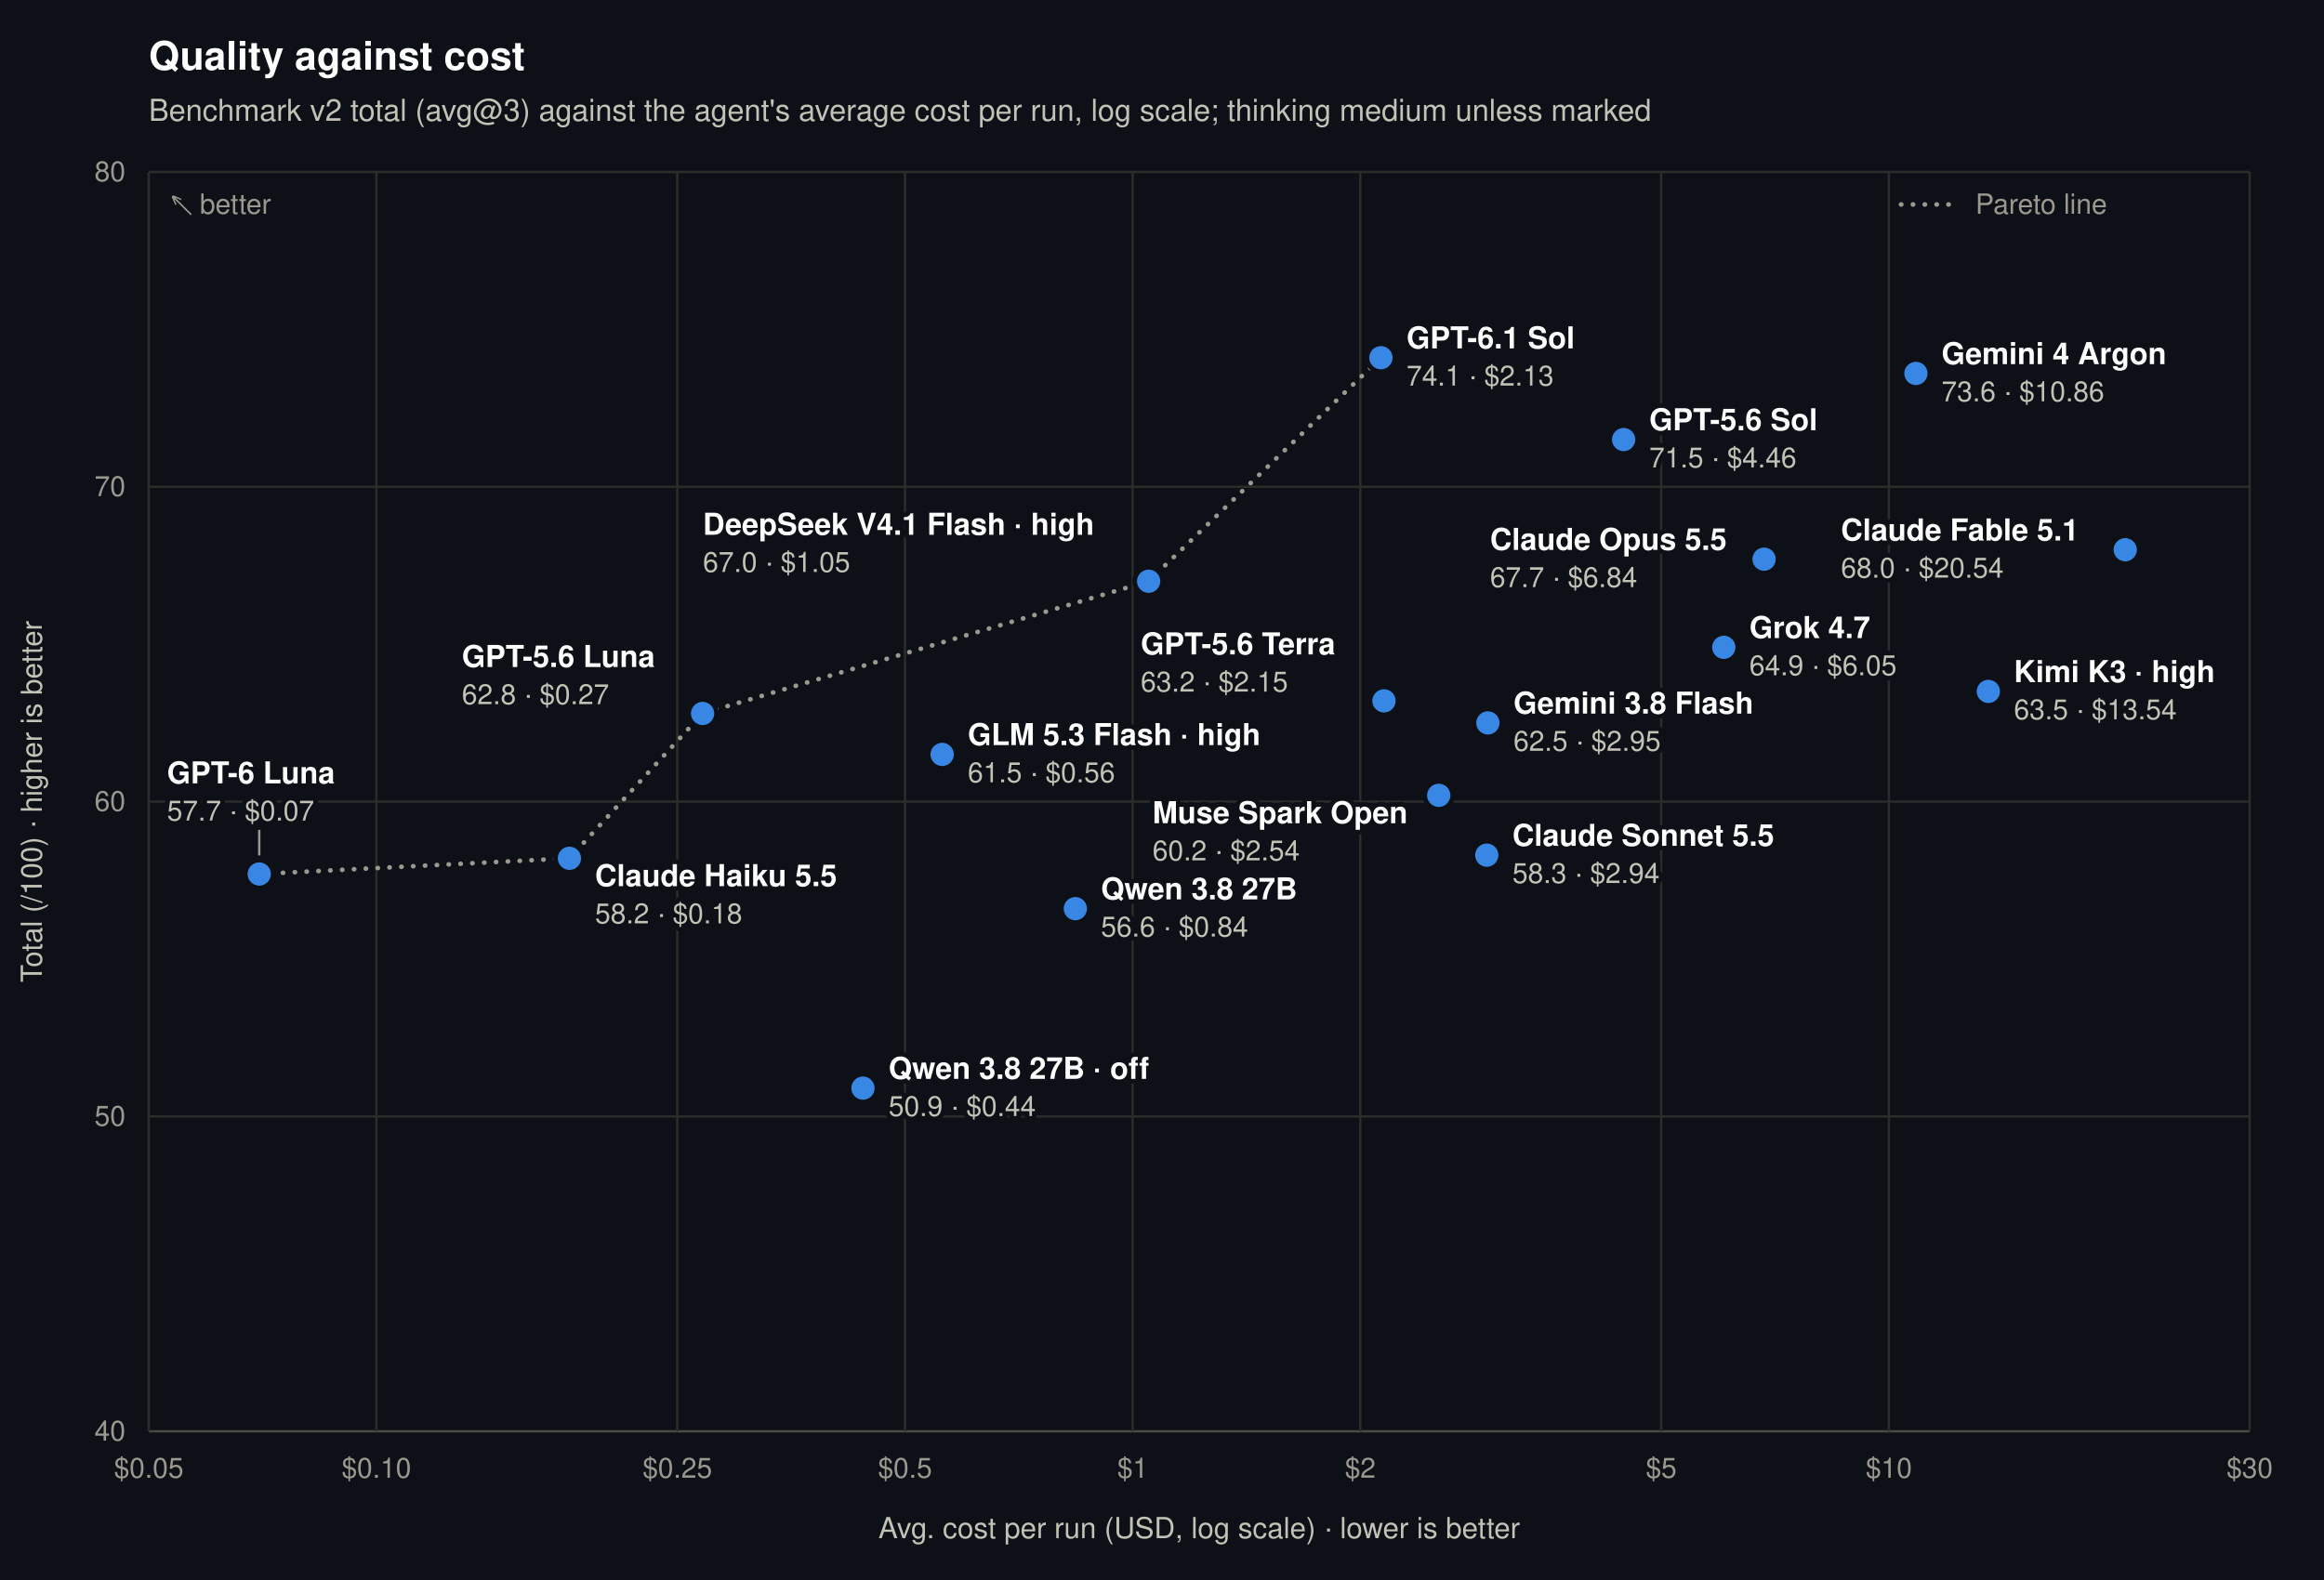
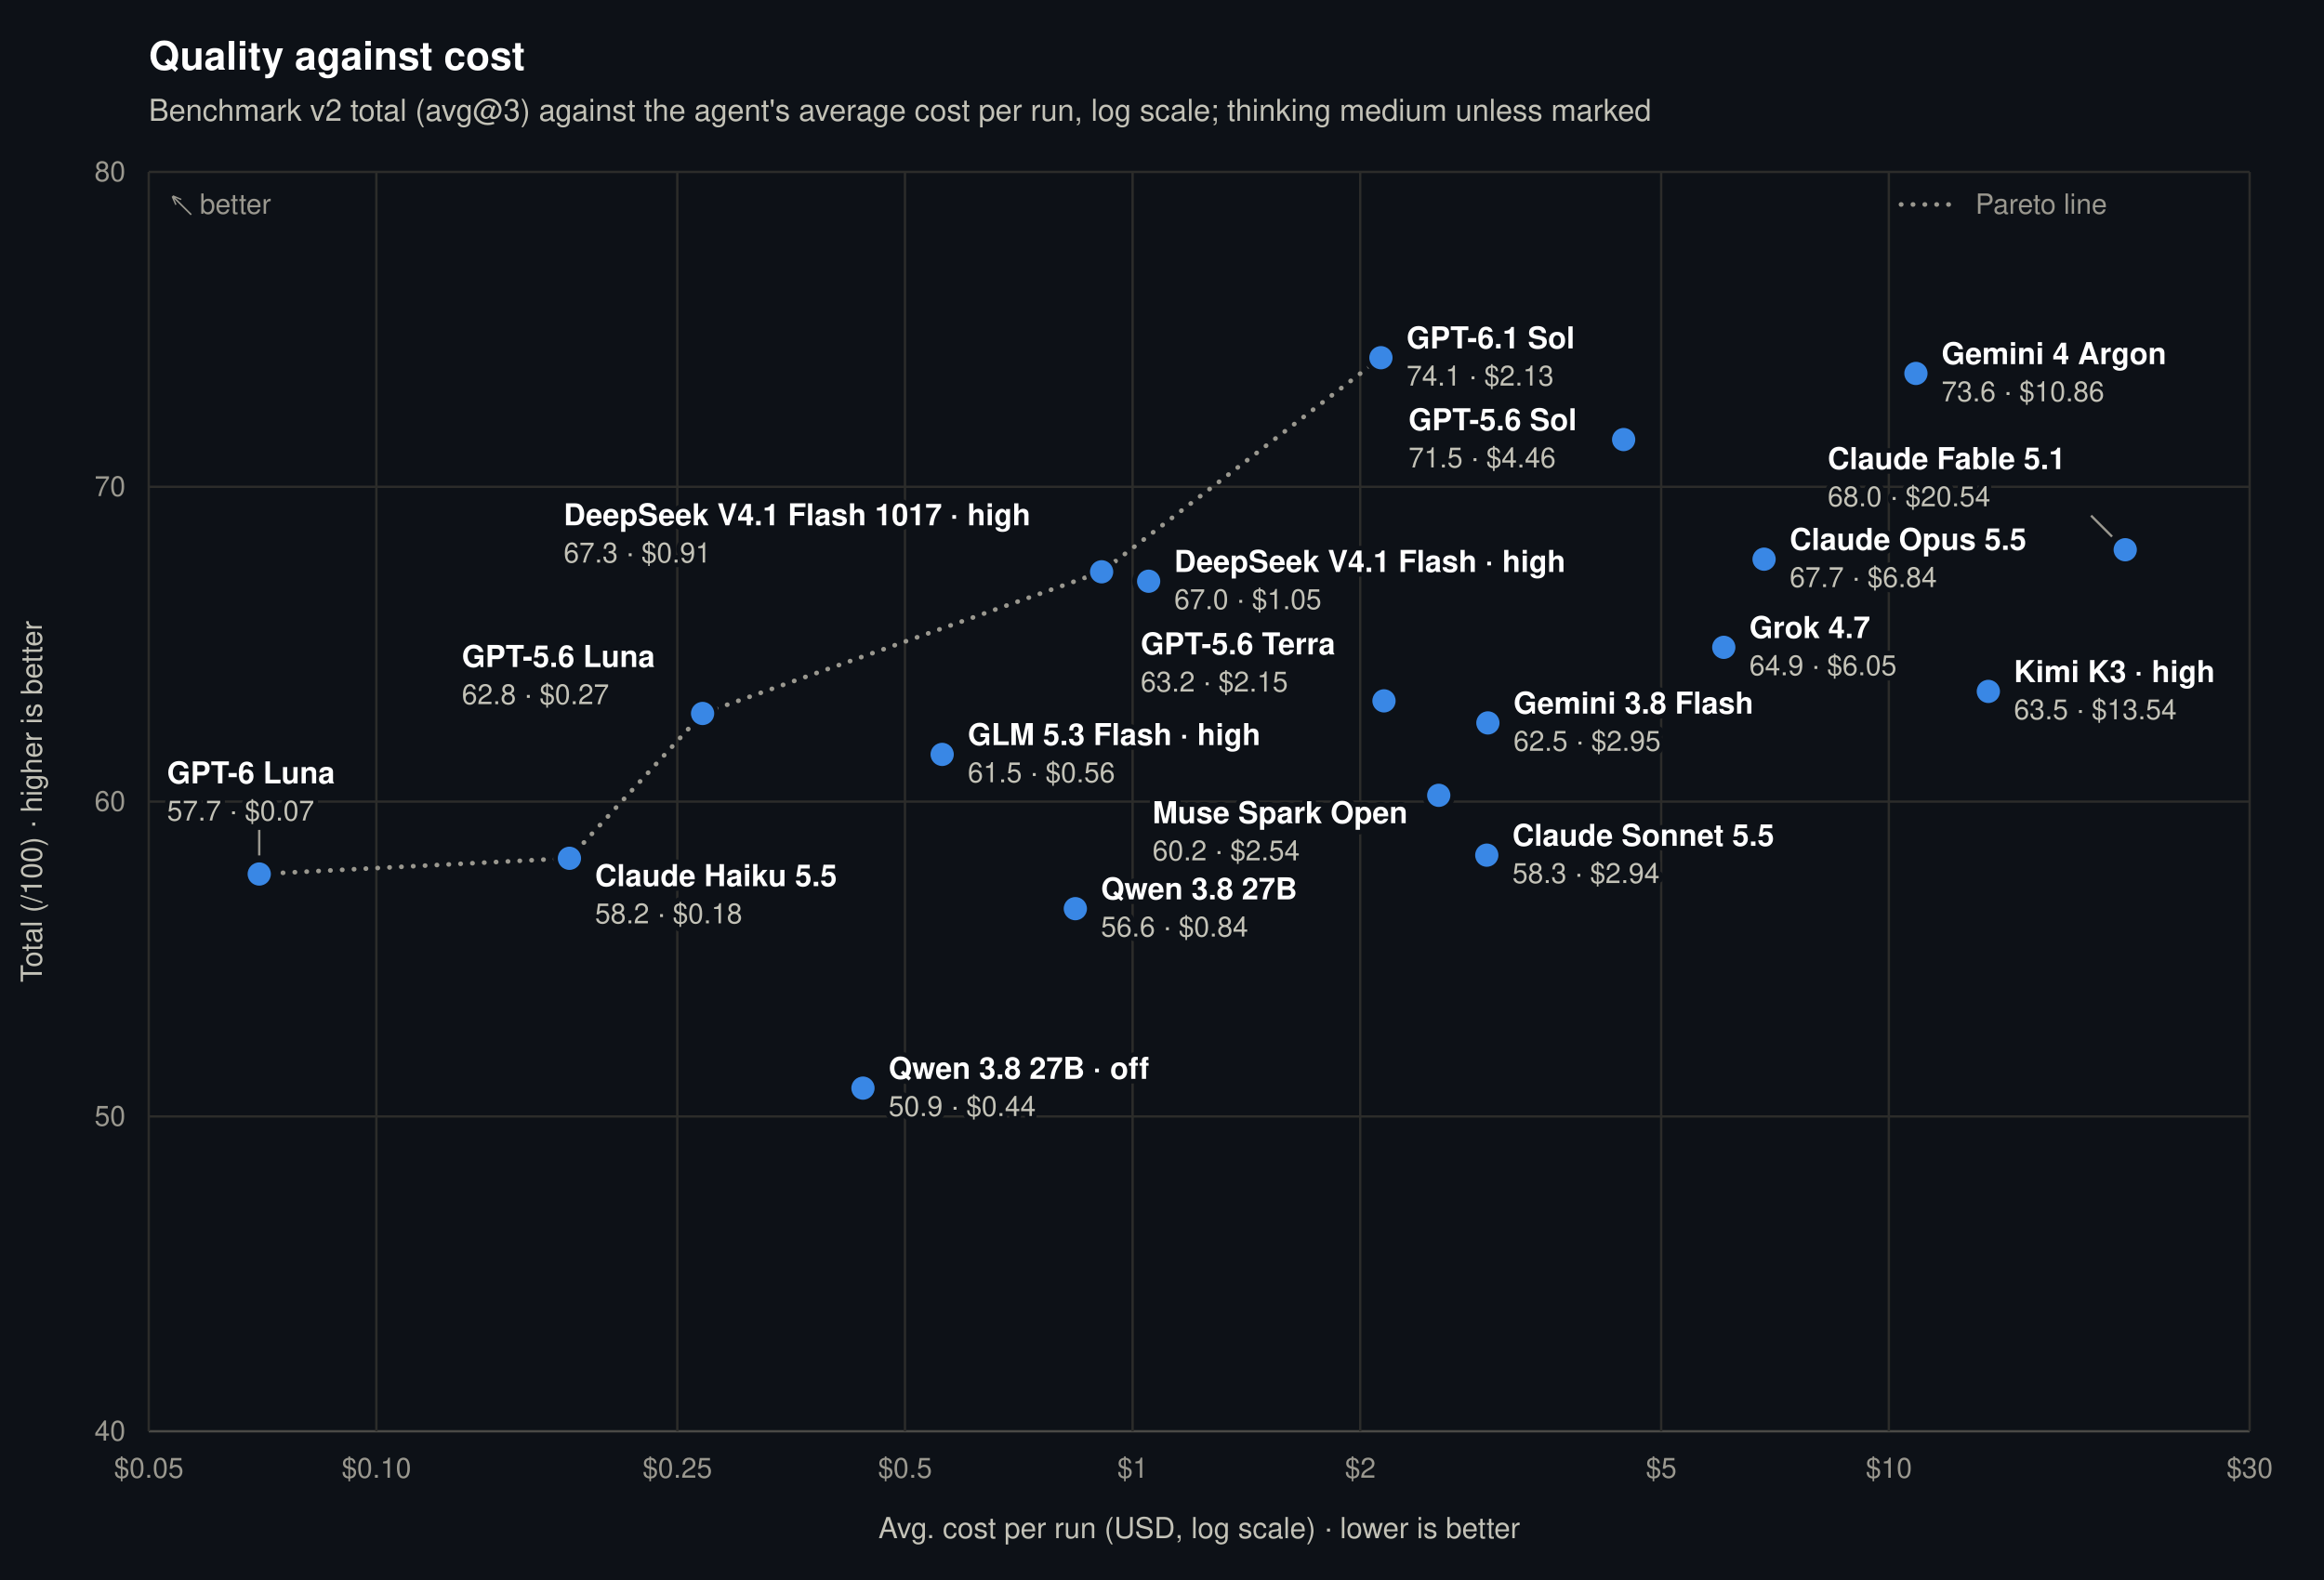
<svg xmlns="http://www.w3.org/2000/svg" width="1000" height="680" viewBox="0 0 1000 680" role="img" aria-labelledby="t d">
  <rect width="1000" height="680" fill="#0d1117" />
  <g font-family="system-ui, -apple-system, 'Segoe UI', Helvetica, Arial, sans-serif">
    <text x="64" y="30" font-size="17" font-weight="600" fill="#ffffff">Quality against cost</text>
    <text x="64" y="52" font-size="13" fill="#c3c2b7">Benchmark v2 total (avg@3) against the agent's average cost per run, log scale; thinking medium unless marked</text>
    <line x1="64" x2="968" y1="616" y2="616" stroke="#4a4a46" stroke-width="1" />
    <text x="54" y="620" font-size="12" text-anchor="end" fill="#9a988f" style="font-variant-numeric: tabular-nums">40</text>
    <line x1="64" x2="968" y1="480.5" y2="480.5" stroke="#2c2c2a" stroke-width="1" />
    <text x="54" y="484.5" font-size="12" text-anchor="end" fill="#9a988f" style="font-variant-numeric: tabular-nums">50</text>
    <line x1="64" x2="968" y1="345" y2="345" stroke="#2c2c2a" stroke-width="1" />
    <text x="54" y="349" font-size="12" text-anchor="end" fill="#9a988f" style="font-variant-numeric: tabular-nums">60</text>
    <line x1="64" x2="968" y1="209.5" y2="209.5" stroke="#2c2c2a" stroke-width="1" />
    <text x="54" y="213.5" font-size="12" text-anchor="end" fill="#9a988f" style="font-variant-numeric: tabular-nums">70</text>
    <line x1="64" x2="968" y1="74" y2="74" stroke="#2c2c2a" stroke-width="1" />
    <text x="54" y="78" font-size="12" text-anchor="end" fill="#9a988f" style="font-variant-numeric: tabular-nums">80</text>
    <line x1="64" x2="64" y1="74" y2="616" stroke="#2c2c2a" stroke-width="1" />
    <text x="64" y="636" font-size="12" text-anchor="middle" fill="#9a988f" style="font-variant-numeric: tabular-nums">$0.05</text>
    <line x1="161.95" x2="161.95" y1="74" y2="616" stroke="#2c2c2a" stroke-width="1" />
    <text x="161.95" y="636" font-size="12" text-anchor="middle" fill="#9a988f" style="font-variant-numeric: tabular-nums">$0.10</text>
    <line x1="291.44" x2="291.44" y1="74" y2="616" stroke="#2c2c2a" stroke-width="1" />
    <text x="291.44" y="636" font-size="12" text-anchor="middle" fill="#9a988f" style="font-variant-numeric: tabular-nums">$0.25</text>
    <line x1="389.4" x2="389.4" y1="74" y2="616" stroke="#2c2c2a" stroke-width="1" />
    <text x="389.4" y="636" font-size="12" text-anchor="middle" fill="#9a988f" style="font-variant-numeric: tabular-nums">$0.5</text>
    <line x1="487.35" x2="487.35" y1="74" y2="616" stroke="#2c2c2a" stroke-width="1" />
    <text x="487.35" y="636" font-size="12" text-anchor="middle" fill="#9a988f" style="font-variant-numeric: tabular-nums">$1</text>
    <line x1="585.3" x2="585.3" y1="74" y2="616" stroke="#2c2c2a" stroke-width="1" />
    <text x="585.3" y="636" font-size="12" text-anchor="middle" fill="#9a988f" style="font-variant-numeric: tabular-nums">$2</text>
    <line x1="714.79" x2="714.79" y1="74" y2="616" stroke="#2c2c2a" stroke-width="1" />
    <text x="714.79" y="636" font-size="12" text-anchor="middle" fill="#9a988f" style="font-variant-numeric: tabular-nums">$5</text>
    <line x1="812.75" x2="812.75" y1="74" y2="616" stroke="#2c2c2a" stroke-width="1" />
    <text x="812.75" y="636" font-size="12" text-anchor="middle" fill="#9a988f" style="font-variant-numeric: tabular-nums">$10</text>
    <line x1="968" x2="968" y1="74" y2="616" stroke="#2c2c2a" stroke-width="1" />
    <text x="968" y="636" font-size="12" text-anchor="middle" fill="#9a988f" style="font-variant-numeric: tabular-nums">$30</text>
    <text x="516" y="662" font-size="12.5" text-anchor="middle" fill="#c3c2b7">Avg. cost per run (USD, log scale) · lower is better</text>
    <text transform="translate(18 345) rotate(-90)" font-size="12.5" text-anchor="middle" fill="#c3c2b7">Total (/100) · higher is better</text>
    <text x="74" y="92" font-size="12" fill="#9a988f">↖ better</text>
-     <polyline points="111.55,376.16 245.02,369.39 302.32,307.06 494.25,250.15 594.2,153.95" fill="none" stroke="#9a988f" stroke-width="2" stroke-dasharray="0.1 5" stroke-linecap="round" />
+     <polyline points="111.55,376.16 245.02,369.39 302.32,307.06 474.02,246.09 594.2,153.95" fill="none" stroke="#9a988f" stroke-width="2" stroke-dasharray="0.1 5" stroke-linecap="round" />
    <line x1="818" x2="842" y1="88" y2="88" stroke="#9a988f" stroke-width="2" stroke-dasharray="0.1 5" stroke-linecap="round" />
    <text x="850" y="92" font-size="12" fill="#9a988f">Pareto line</text>
+     <line x1="908.81" y1="230.94" x2="899.77" y2="221.9" stroke="#9a988f" stroke-width="1" />
    <line x1="111.55" y1="368.16" x2="111.55" y2="357.16" stroke="#9a988f" stroke-width="1" />
    <circle cx="594.2" cy="153.95" r="6" fill="#3987e5" stroke="#0d1117" stroke-width="2" />
    <circle cx="824.41" cy="160.72" r="6" fill="#3987e5" stroke="#0d1117" stroke-width="2" />
    <circle cx="698.64" cy="189.18" r="6" fill="#3987e5" stroke="#0d1117" stroke-width="2" />
    <circle cx="914.47" cy="236.6" r="6" fill="#3987e5" stroke="#0d1117" stroke-width="2" />
    <circle cx="759.07" cy="240.66" r="6" fill="#3987e5" stroke="#0d1117" stroke-width="2" />
+     <circle cx="474.02" cy="246.09" r="6" fill="#3987e5" stroke="#0d1117" stroke-width="2" />
    <circle cx="494.25" cy="250.15" r="6" fill="#3987e5" stroke="#0d1117" stroke-width="2" />
    <circle cx="741.73" cy="278.6" r="6" fill="#3987e5" stroke="#0d1117" stroke-width="2" />
    <circle cx="855.57" cy="297.57" r="6" fill="#3987e5" stroke="#0d1117" stroke-width="2" />
    <circle cx="595.52" cy="301.64" r="6" fill="#3987e5" stroke="#0d1117" stroke-width="2" />
    <circle cx="302.32" cy="307.06" r="6" fill="#3987e5" stroke="#0d1117" stroke-width="2" />
    <circle cx="640.23" cy="311.13" r="6" fill="#3987e5" stroke="#0d1117" stroke-width="2" />
    <circle cx="405.41" cy="324.68" r="6" fill="#3987e5" stroke="#0d1117" stroke-width="2" />
    <circle cx="619.08" cy="342.29" r="6" fill="#3987e5" stroke="#0d1117" stroke-width="2" />
    <circle cx="639.75" cy="368.04" r="6" fill="#3987e5" stroke="#0d1117" stroke-width="2" />
    <circle cx="245.02" cy="369.39" r="6" fill="#3987e5" stroke="#0d1117" stroke-width="2" />
    <circle cx="111.55" cy="376.16" r="6" fill="#3987e5" stroke="#0d1117" stroke-width="2" />
    <circle cx="462.71" cy="391.07" r="6" fill="#3987e5" stroke="#0d1117" stroke-width="2" />
    <circle cx="371.33" cy="468.31" r="6" fill="#3987e5" stroke="#0d1117" stroke-width="2" />
    <text x="605.2" y="149.95" font-size="13" font-weight="600" fill="#ffffff" stroke="#0d1117" stroke-width="4" stroke-linejoin="round" paint-order="stroke">GPT-6.1 Sol</text>
    <text x="605.2" y="165.95" font-size="12" fill="#c3c2b7" stroke="#0d1117" stroke-width="4" stroke-linejoin="round" paint-order="stroke" style="font-variant-numeric: tabular-nums">74.1 · $2.13</text>
    <text x="835.41" y="156.72" font-size="13" font-weight="600" fill="#ffffff" stroke="#0d1117" stroke-width="4" stroke-linejoin="round" paint-order="stroke">Gemini 4 Argon</text>
    <text x="835.41" y="172.72" font-size="12" fill="#c3c2b7" stroke="#0d1117" stroke-width="4" stroke-linejoin="round" paint-order="stroke" style="font-variant-numeric: tabular-nums">73.6 · $10.86</text>
-     <text x="709.64" y="185.18" font-size="13" font-weight="600" fill="#ffffff" stroke="#0d1117" stroke-width="4" stroke-linejoin="round" paint-order="stroke">GPT-5.6 Sol</text>
-     <text x="709.64" y="201.18" font-size="12" fill="#c3c2b7" stroke="#0d1117" stroke-width="4" stroke-linejoin="round" paint-order="stroke" style="font-variant-numeric: tabular-nums">71.5 · $4.46</text>
-     <text x="792.12" y="232.6" font-size="13" font-weight="600" fill="#ffffff" stroke="#0d1117" stroke-width="4" stroke-linejoin="round" paint-order="stroke">Claude Fable 5.1</text>
-     <text x="792.12" y="248.6" font-size="12" fill="#c3c2b7" stroke="#0d1117" stroke-width="4" stroke-linejoin="round" paint-order="stroke" style="font-variant-numeric: tabular-nums">68.0 · $20.54</text>
-     <text x="641.14" y="236.66" font-size="13" font-weight="600" fill="#ffffff" stroke="#0d1117" stroke-width="4" stroke-linejoin="round" paint-order="stroke">Claude Opus 5.5</text>
-     <text x="641.14" y="252.66" font-size="12" fill="#c3c2b7" stroke="#0d1117" stroke-width="4" stroke-linejoin="round" paint-order="stroke" style="font-variant-numeric: tabular-nums">67.7 · $6.84</text>
-     <text x="302.45" y="230.15" font-size="13" font-weight="600" fill="#ffffff" stroke="#0d1117" stroke-width="4" stroke-linejoin="round" paint-order="stroke">DeepSeek V4.1 Flash · high</text>
-     <text x="302.45" y="246.15" font-size="12" fill="#c3c2b7" stroke="#0d1117" stroke-width="4" stroke-linejoin="round" paint-order="stroke" style="font-variant-numeric: tabular-nums">67.0 · $1.05</text>
+     <text x="606.06" y="185.18" font-size="13" font-weight="600" fill="#ffffff" stroke="#0d1117" stroke-width="4" stroke-linejoin="round" paint-order="stroke">GPT-5.6 Sol</text>
+     <text x="606.06" y="201.18" font-size="12" fill="#c3c2b7" stroke="#0d1117" stroke-width="4" stroke-linejoin="round" paint-order="stroke" style="font-variant-numeric: tabular-nums">71.5 · $4.46</text>
+     <text x="786.42" y="201.9" font-size="13" font-weight="600" fill="#ffffff" stroke="#0d1117" stroke-width="4" stroke-linejoin="round" paint-order="stroke">Claude Fable 5.1</text>
+     <text x="786.42" y="217.9" font-size="12" fill="#c3c2b7" stroke="#0d1117" stroke-width="4" stroke-linejoin="round" paint-order="stroke" style="font-variant-numeric: tabular-nums">68.0 · $20.54</text>
+     <text x="770.07" y="236.66" font-size="13" font-weight="600" fill="#ffffff" stroke="#0d1117" stroke-width="4" stroke-linejoin="round" paint-order="stroke">Claude Opus 5.5</text>
+     <text x="770.07" y="252.66" font-size="12" fill="#c3c2b7" stroke="#0d1117" stroke-width="4" stroke-linejoin="round" paint-order="stroke" style="font-variant-numeric: tabular-nums">67.7 · $6.84</text>
+     <text x="242.54" y="226.09" font-size="13" font-weight="600" fill="#ffffff" stroke="#0d1117" stroke-width="4" stroke-linejoin="round" paint-order="stroke">DeepSeek V4.1 Flash 1017 · high</text>
+     <text x="242.54" y="242.09" font-size="12" fill="#c3c2b7" stroke="#0d1117" stroke-width="4" stroke-linejoin="round" paint-order="stroke" style="font-variant-numeric: tabular-nums">67.3 · $0.91</text>
+     <text x="505.25" y="246.15" font-size="13" font-weight="600" fill="#ffffff" stroke="#0d1117" stroke-width="4" stroke-linejoin="round" paint-order="stroke">DeepSeek V4.1 Flash · high</text>
+     <text x="505.25" y="262.15" font-size="12" fill="#c3c2b7" stroke="#0d1117" stroke-width="4" stroke-linejoin="round" paint-order="stroke" style="font-variant-numeric: tabular-nums">67.0 · $1.05</text>
    <text x="752.73" y="274.6" font-size="13" font-weight="600" fill="#ffffff" stroke="#0d1117" stroke-width="4" stroke-linejoin="round" paint-order="stroke">Grok 4.7</text>
    <text x="752.73" y="290.6" font-size="12" fill="#c3c2b7" stroke="#0d1117" stroke-width="4" stroke-linejoin="round" paint-order="stroke" style="font-variant-numeric: tabular-nums">64.9 · $6.05</text>
    <text x="866.57" y="293.57" font-size="13" font-weight="600" fill="#ffffff" stroke="#0d1117" stroke-width="4" stroke-linejoin="round" paint-order="stroke">Kimi K3 · high</text>
    <text x="866.57" y="309.57" font-size="12" fill="#c3c2b7" stroke="#0d1117" stroke-width="4" stroke-linejoin="round" paint-order="stroke" style="font-variant-numeric: tabular-nums">63.5 · $13.54</text>
    <text x="490.82" y="281.64" font-size="13" font-weight="600" fill="#ffffff" stroke="#0d1117" stroke-width="4" stroke-linejoin="round" paint-order="stroke">GPT-5.6 Terra</text>
    <text x="490.82" y="297.64" font-size="12" fill="#c3c2b7" stroke="#0d1117" stroke-width="4" stroke-linejoin="round" paint-order="stroke" style="font-variant-numeric: tabular-nums">63.2 · $2.15</text>
    <text x="198.72" y="287.06" font-size="13" font-weight="600" fill="#ffffff" stroke="#0d1117" stroke-width="4" stroke-linejoin="round" paint-order="stroke">GPT-5.6 Luna</text>
    <text x="198.72" y="303.06" font-size="12" fill="#c3c2b7" stroke="#0d1117" stroke-width="4" stroke-linejoin="round" paint-order="stroke" style="font-variant-numeric: tabular-nums">62.8 · $0.27</text>
    <text x="651.23" y="307.13" font-size="13" font-weight="600" fill="#ffffff" stroke="#0d1117" stroke-width="4" stroke-linejoin="round" paint-order="stroke">Gemini 3.8 Flash</text>
    <text x="651.23" y="323.13" font-size="12" fill="#c3c2b7" stroke="#0d1117" stroke-width="4" stroke-linejoin="round" paint-order="stroke" style="font-variant-numeric: tabular-nums">62.5 · $2.95</text>
    <text x="416.41" y="320.68" font-size="13" font-weight="600" fill="#ffffff" stroke="#0d1117" stroke-width="4" stroke-linejoin="round" paint-order="stroke">GLM 5.3 Flash · high</text>
    <text x="416.41" y="336.68" font-size="12" fill="#c3c2b7" stroke="#0d1117" stroke-width="4" stroke-linejoin="round" paint-order="stroke" style="font-variant-numeric: tabular-nums">61.5 · $0.56</text>
    <text x="495.91" y="354.29" font-size="13" font-weight="600" fill="#ffffff" stroke="#0d1117" stroke-width="4" stroke-linejoin="round" paint-order="stroke">Muse Spark Open</text>
    <text x="495.91" y="370.29" font-size="12" fill="#c3c2b7" stroke="#0d1117" stroke-width="4" stroke-linejoin="round" paint-order="stroke" style="font-variant-numeric: tabular-nums">60.2 · $2.54</text>
    <text x="650.75" y="364.04" font-size="13" font-weight="600" fill="#ffffff" stroke="#0d1117" stroke-width="4" stroke-linejoin="round" paint-order="stroke">Claude Sonnet 5.5</text>
    <text x="650.75" y="380.04" font-size="12" fill="#c3c2b7" stroke="#0d1117" stroke-width="4" stroke-linejoin="round" paint-order="stroke" style="font-variant-numeric: tabular-nums">58.3 · $2.94</text>
    <text x="256.02" y="381.39" font-size="13" font-weight="600" fill="#ffffff" stroke="#0d1117" stroke-width="4" stroke-linejoin="round" paint-order="stroke">Claude Haiku 5.5</text>
    <text x="256.02" y="397.39" font-size="12" fill="#c3c2b7" stroke="#0d1117" stroke-width="4" stroke-linejoin="round" paint-order="stroke" style="font-variant-numeric: tabular-nums">58.2 · $0.18</text>
    <text x="71.86" y="337.16" font-size="13" font-weight="600" fill="#ffffff" stroke="#0d1117" stroke-width="4" stroke-linejoin="round" paint-order="stroke">GPT-6 Luna</text>
    <text x="71.86" y="353.16" font-size="12" fill="#c3c2b7" stroke="#0d1117" stroke-width="4" stroke-linejoin="round" paint-order="stroke" style="font-variant-numeric: tabular-nums">57.7 · $0.07</text>
    <text x="473.71" y="387.07" font-size="13" font-weight="600" fill="#ffffff" stroke="#0d1117" stroke-width="4" stroke-linejoin="round" paint-order="stroke">Qwen 3.8 27B</text>
    <text x="473.71" y="403.07" font-size="12" fill="#c3c2b7" stroke="#0d1117" stroke-width="4" stroke-linejoin="round" paint-order="stroke" style="font-variant-numeric: tabular-nums">56.6 · $0.84</text>
    <text x="382.33" y="464.31" font-size="13" font-weight="600" fill="#ffffff" stroke="#0d1117" stroke-width="4" stroke-linejoin="round" paint-order="stroke">Qwen 3.8 27B · off</text>
    <text x="382.33" y="480.31" font-size="12" fill="#c3c2b7" stroke="#0d1117" stroke-width="4" stroke-linejoin="round" paint-order="stroke" style="font-variant-numeric: tabular-nums">50.9 · $0.44</text>
  </g>
</svg>
